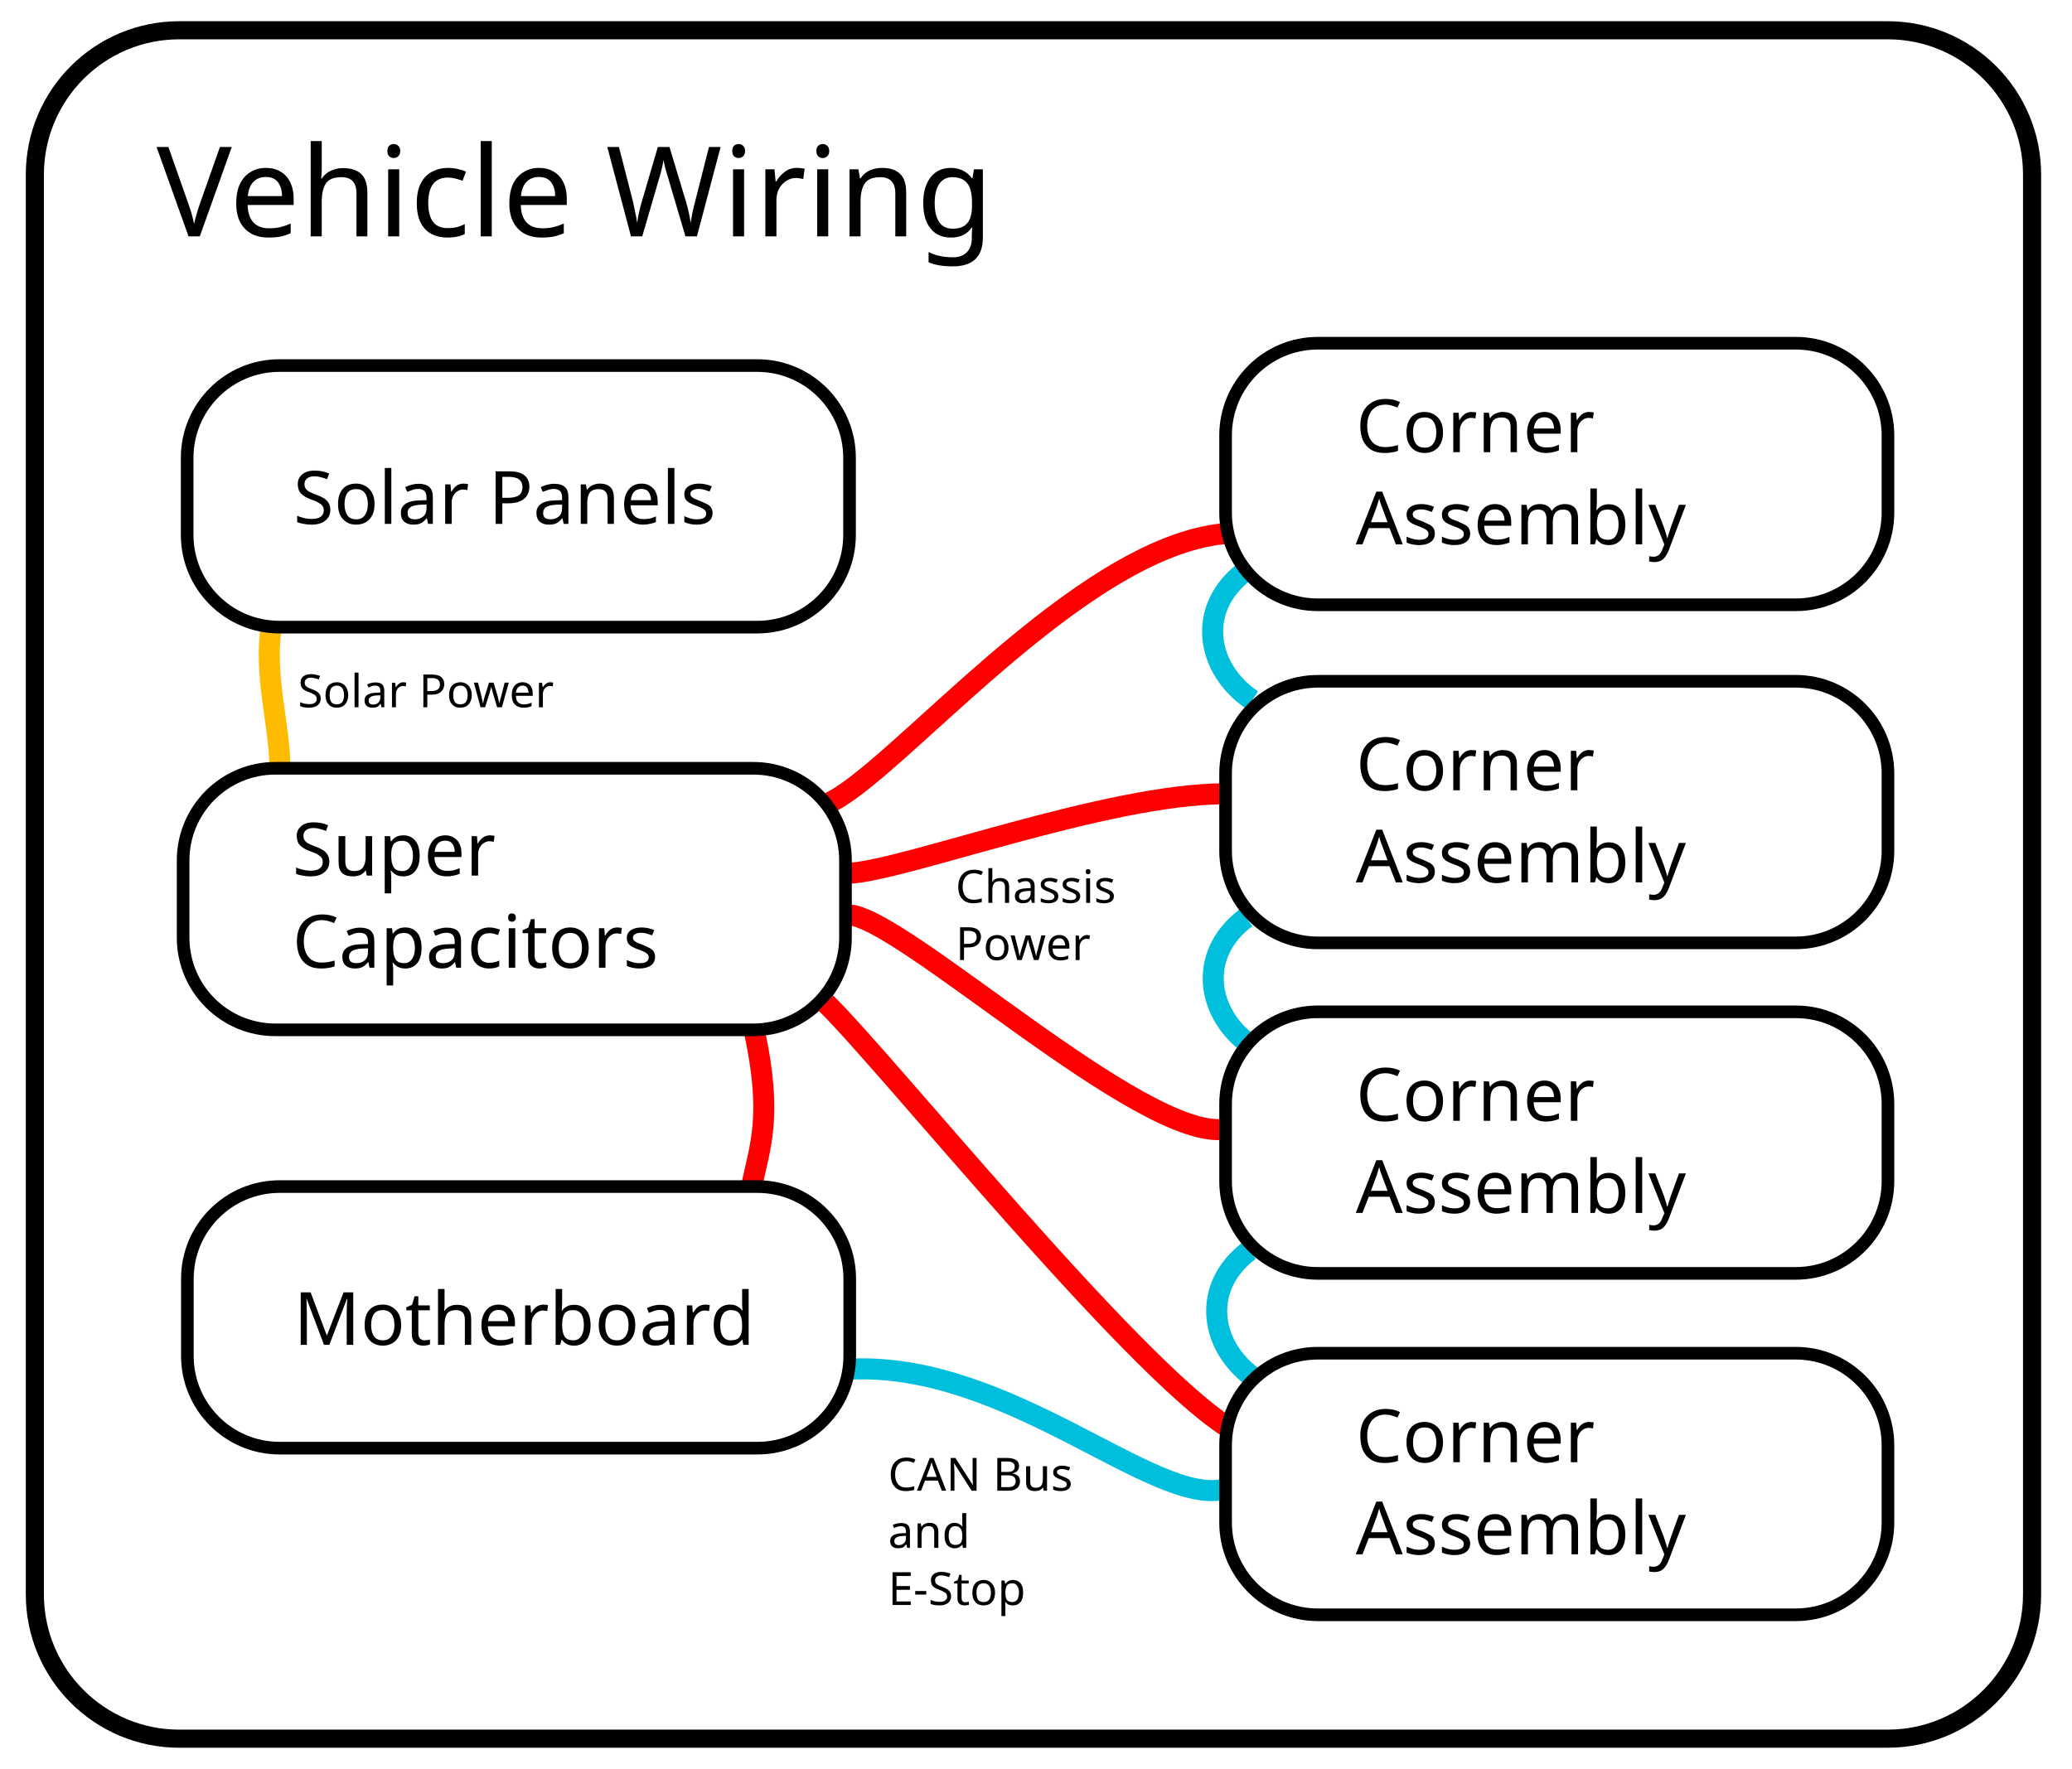
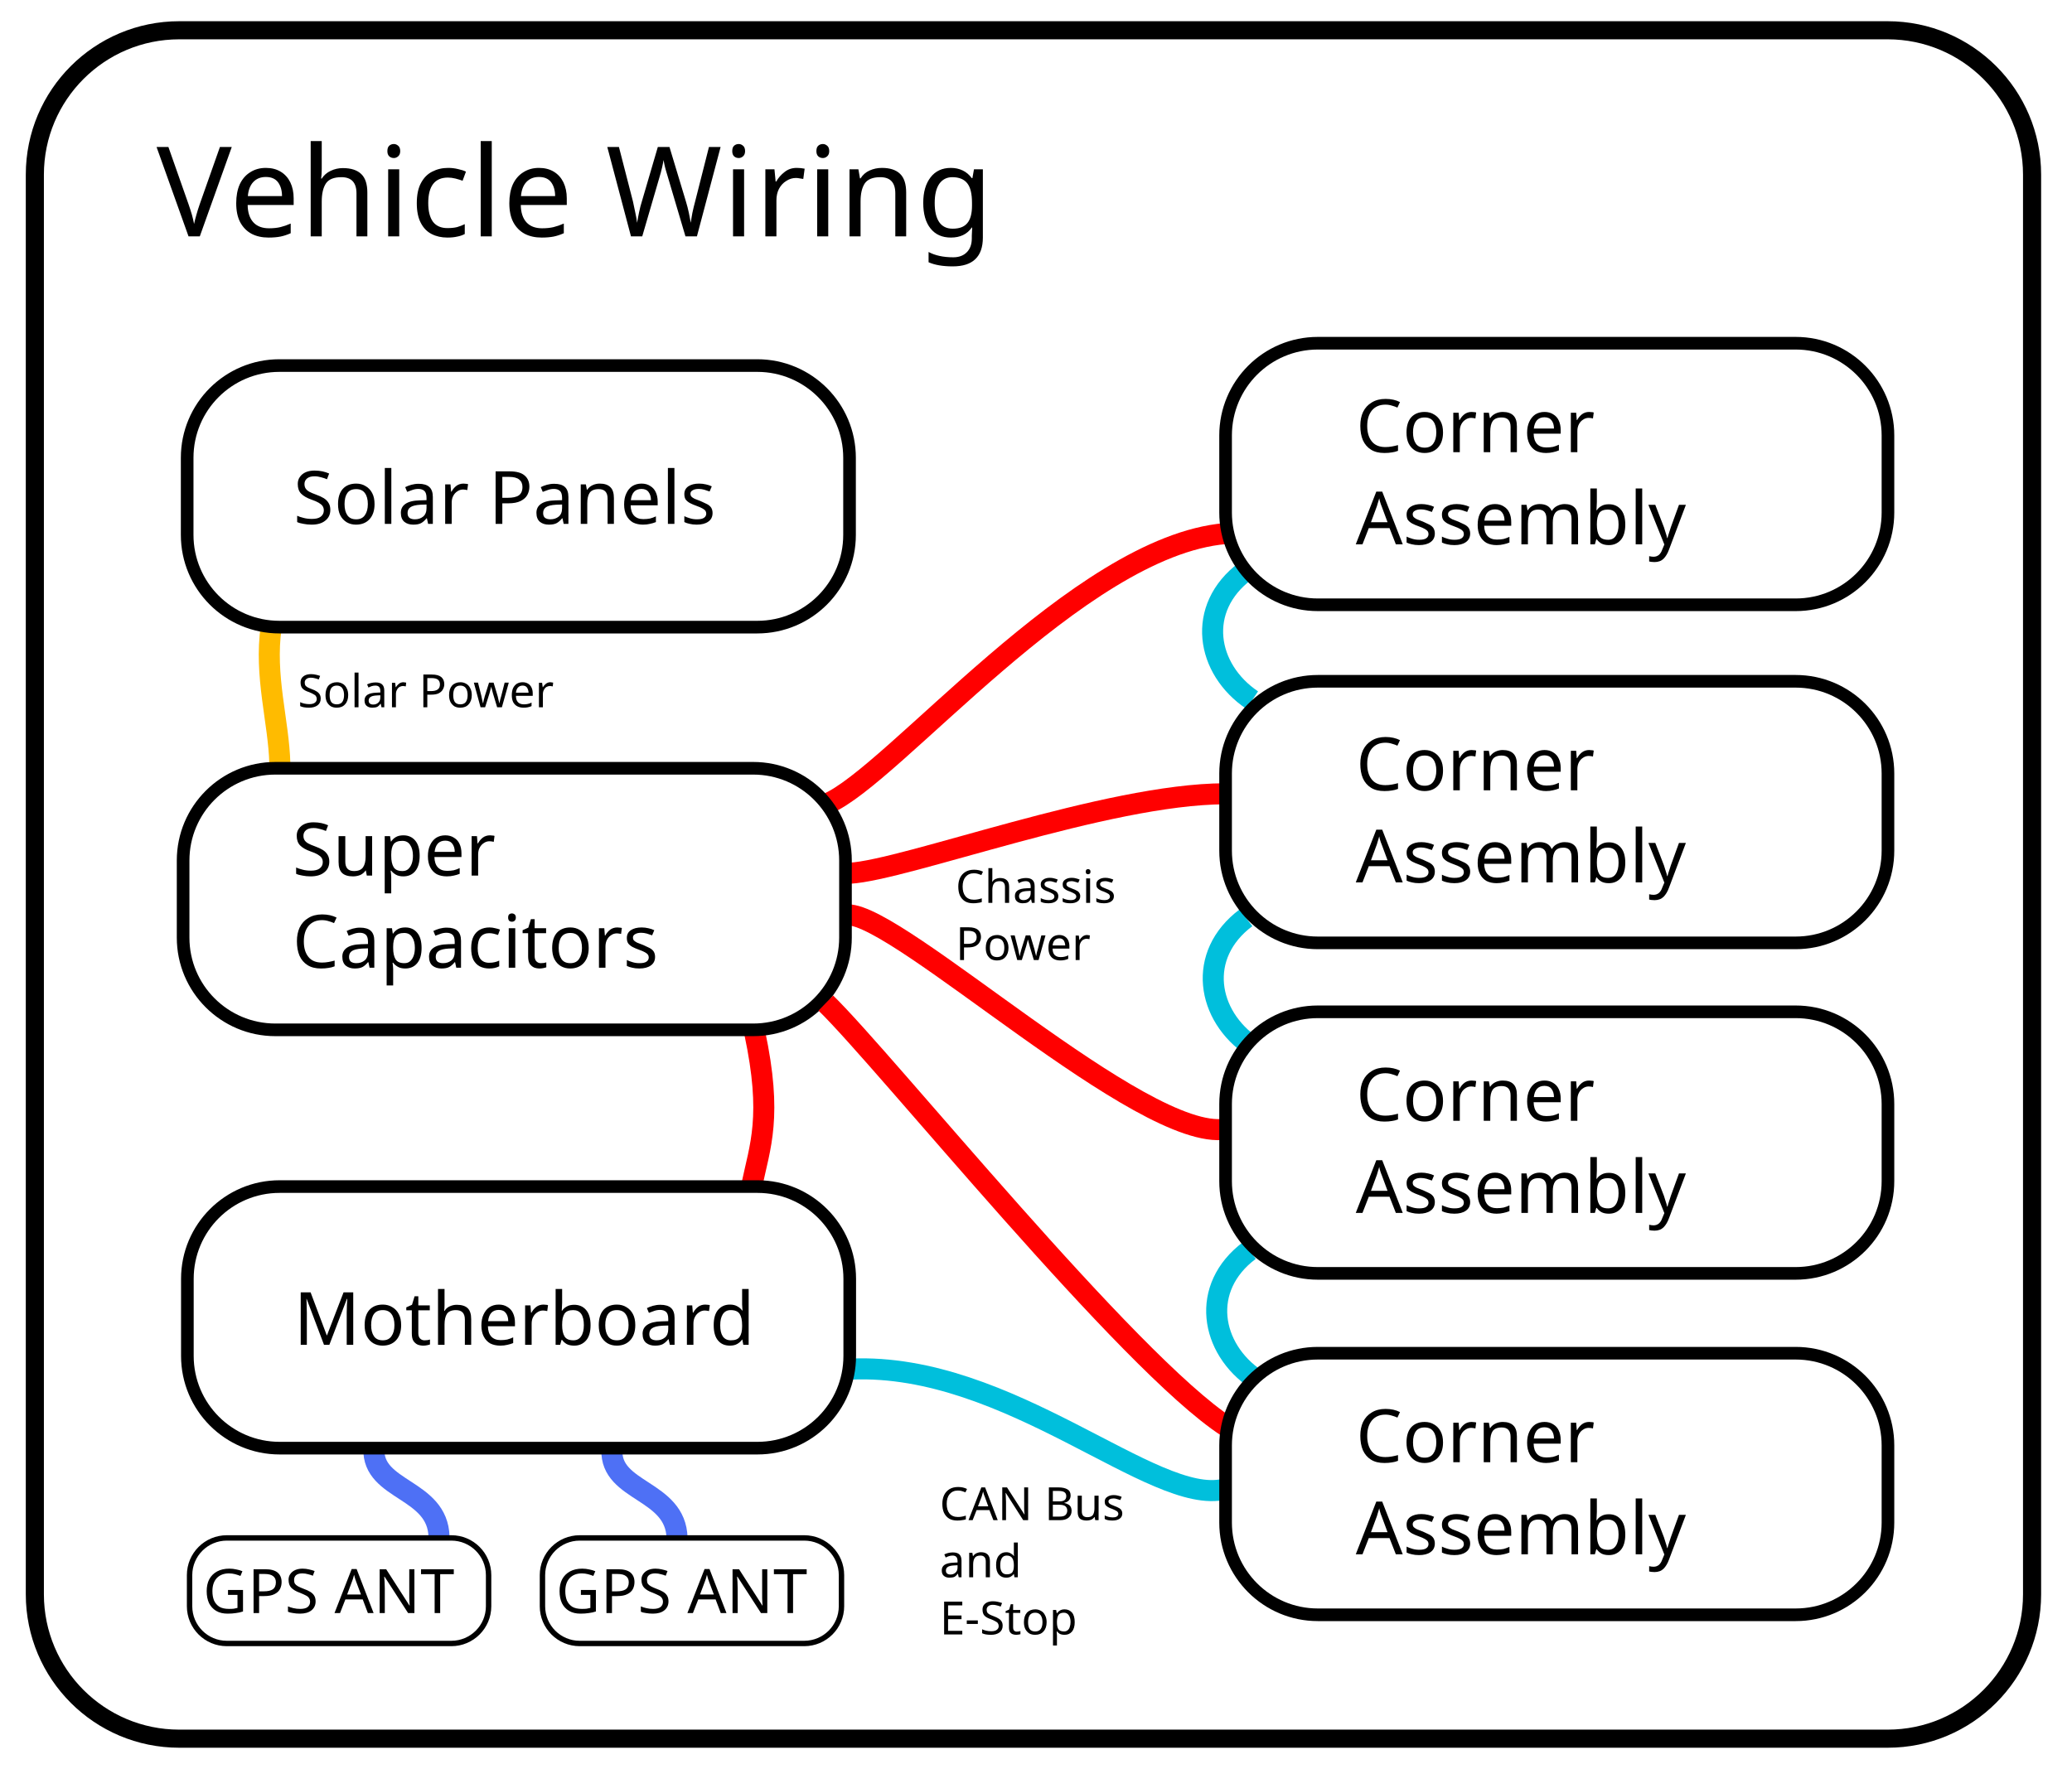
<svg xmlns="http://www.w3.org/2000/svg" width="164mm" height="140mm" viewBox="0 0 164 140" version="1.1" id="svg5">
  <defs id="defs2">
    <rect x="364.8" y="576.215" width="301.115" height="111.022" id="rect39570" />
    <rect x="364.8" y="576.215" width="325.315" height="247.465" id="rect39570-8" />
    <rect x="364.8" y="576.215" width="334.985" height="198.827" id="rect39570-0" />
    <rect x="364.8" y="576.215" width="331.893" height="158.069" id="rect39570-3" />
    <rect x="364.8" y="576.215" width="301.115" height="111.022" id="rect39570-6" />
    <rect x="364.8" y="576.215" width="331.893" height="158.069" id="rect39570-3-1" />
    <rect x="364.8" y="576.215" width="337.114" height="322.486" id="rect39570-0-2" />
    <rect x="364.8" y="576.215" width="325.315" height="247.465" id="rect39570-8-9" />
    <rect x="364.8" y="576.215" width="331.893" height="158.069" id="rect39570-3-1-6" />
  </defs>
  <g id="layer1">
    <g id="g109011" transform="translate(2.122225,0.566462)">
      <path style="fill:none;stroke:#00bfdc;stroke-width:1.665;stroke-linecap:butt;stroke-linejoin:miter;stroke-miterlimit:4;stroke-dasharray:none;stroke-opacity:1" d="m 96.989,54.861 c -3.638,-2.445 -4.474,-7.272 -0.539,-10.22" id="path109132-9" />
      <path style="fill:none;stroke:#ffbb00;stroke-width:1.665;stroke-linecap:butt;stroke-linejoin:miter;stroke-miterlimit:4;stroke-dasharray:none;stroke-opacity:1" d="m 20.028,59.897 c -0.086,-3.35 -1.244,-6.938 -0.685,-10.829" id="path109132-9-28" />
      <path style="fill:none;stroke:#ff0000;stroke-width:1.665;stroke-linecap:butt;stroke-linejoin:miter;stroke-miterlimit:4;stroke-dasharray:none;stroke-opacity:1" d="m 57.375,93.316 c 0.657,-3.147 1.657,-5.47 0.235,-12.136" id="path109132-9-28-9" />
      <path style="fill:none;stroke:#ff0000;stroke-width:1.665;stroke-linecap:butt;stroke-linejoin:miter;stroke-miterlimit:4;stroke-dasharray:none;stroke-opacity:1" d="m 94.899,88.827 c -6.578,1.046 -25.854,-17.033 -29.926,-16.963" id="path109132-9-28-9-7" />
+       <path style="fill:none;stroke:#4e70f5;stroke-width:1.665;stroke-linecap:butt;stroke-linejoin:miter;stroke-miterlimit:4;stroke-dasharray:none;stroke-opacity:1" d="m 51.466,121.207 c -0.087,-3.859 -5.279,-3.612 -5.156,-6.983 m 5.113,6.872" id="path109132-9-28-9-7-12" />
+       <path style="fill:none;stroke:#4e70f5;stroke-width:1.665;stroke-linecap:butt;stroke-linejoin:miter;stroke-miterlimit:4;stroke-dasharray:none;stroke-opacity:1" d="m 32.627,121.116 c -0.087,-3.859 -5.279,-3.612 -5.156,-6.983 m 5.113,6.872" id="path109132-9-28-9-7-12-7" />
      <path style="fill:none;stroke:#ff0000;stroke-width:1.665;stroke-linecap:butt;stroke-linejoin:miter;stroke-miterlimit:4;stroke-dasharray:none;stroke-opacity:1" d="m 94.821,62.279 c -9.339,0.021 -25.258,6.043 -29.703,6.293" id="path109132-9-28-9-3" />
      <path style="fill:none;stroke:#ff0000;stroke-width:1.665;stroke-linecap:butt;stroke-linejoin:miter;stroke-miterlimit:4;stroke-dasharray:none;stroke-opacity:1" d="M 63.327,63.074 C 68.526,60.919 83.209,42.681 94.87,41.679" id="path109132-9-28-9-6" />
      <path style="fill:none;stroke:#00bfdc;stroke-width:1.665;stroke-linecap:butt;stroke-linejoin:miter;stroke-miterlimit:4;stroke-dasharray:none;stroke-opacity:1" d="m 97.039,82.316 c -3.638,-2.445 -4.474,-7.272 -0.539,-10.22" id="path109132-9-9" />
      <path style="fill:none;stroke:#00bfdc;stroke-width:1.665;stroke-linecap:butt;stroke-linejoin:miter;stroke-miterlimit:4;stroke-dasharray:none;stroke-opacity:1" d="m 97.312,108.655 c -3.638,-2.445 -4.474,-7.272 -0.539,-10.22" id="path109132-9-2" />
      <path style="fill:none;stroke:#00bfdc;stroke-width:1.665;stroke-linecap:butt;stroke-linejoin:miter;stroke-miterlimit:4;stroke-dasharray:none;stroke-opacity:1" d="M 94.803,117.332 C 89.211,118.711 77.787,107.29 65.249,107.827" id="path109132-9-2-2" />
      <rect style="fill:none;stroke:#000000;stroke-width:1.433;stroke-miterlimit:4;stroke-dasharray:none;stroke-opacity:1" id="rect846" width="158.081" height="135.259" x="0.636" y="1.83" ry="11.429" />
      <text xml:space="preserve" style="font-style:normal;font-weight:normal;font-size:9.926px;line-height:1.25;font-family:sans-serif;letter-spacing:0px;word-spacing:0px;fill:#000000;fill-opacity:1;stroke:none;stroke-width:0.248" x="10.27" y="18.149" id="text3299">
        <tspan id="tspan3297" style="stroke-width:0.248" x="10.27" y="18.149">Vehicle Wiring</tspan>
      </text>
      <g id="g22198" transform="translate(-92.8238,-18.56829)">
        <rect style="fill:none;stroke:#000000;stroke-width:1;stroke-miterlimit:4;stroke-dasharray:none;stroke-opacity:1" id="rect846-3-2-1-7" width="52.427" height="20.709" x="105.516" y="46.944" ry="7.303" />
        <text xml:space="preserve" style="font-style:normal;font-weight:normal;font-size:5.835px;line-height:1.25;font-family:sans-serif;letter-spacing:0px;word-spacing:0px;fill:#000000;fill-opacity:1;stroke:none;stroke-width:0.146" x="113.926" y="59.474" id="text6279-0-3">
          <tspan style="stroke-width:0.146" x="113.926" y="59.474" id="tspan9191-6-6">Solar Panels</tspan>
        </text>
-         <text xml:space="preserve" style="font-style:normal;font-weight:normal;font-size:3.62px;line-height:1.25;font-family:sans-serif;letter-spacing:0px;word-spacing:0px;fill:#000000;fill-opacity:1;stroke:none;stroke-width:0.09" x="160.987" y="136.024" id="text6279-0-3-9">
-           <tspan style="stroke-width:0.09" x="160.987" y="136.024" id="tspan9191-6-6-3">CAN Bus</tspan>
-           <tspan style="stroke-width:0.09" x="160.987" y="140.549" id="tspan48603">and</tspan>
-           <tspan style="stroke-width:0.09" x="160.987" y="145.073" id="tspan48605">E-Stop</tspan>
+         <text xml:space="preserve" style="font-style:normal;font-weight:normal;font-size:3.62px;line-height:1.25;font-family:sans-serif;letter-spacing:0px;word-spacing:0px;fill:#000000;fill-opacity:1;stroke:none;stroke-width:0.09" x="165.071" y="138.354" id="text6279-0-3-9">
+           <tspan style="stroke-width:0.09" x="165.071" y="138.354" id="tspan9191-6-6-3">CAN Bus</tspan>
+           <tspan style="stroke-width:0.09" x="165.071" y="142.879" id="tspan48603">and</tspan>
+           <tspan style="stroke-width:0.09" x="165.071" y="147.403" id="tspan48605">E-Stop</tspan>
        </text>
        <text xml:space="preserve" style="font-style:normal;font-weight:normal;font-size:3.62px;line-height:1.25;font-family:sans-serif;letter-spacing:0px;word-spacing:0px;fill:#000000;fill-opacity:1;stroke:none;stroke-width:0.09" x="166.332" y="89.484" id="text6279-0-3-9-1">
          <tspan style="stroke-width:0.09" x="166.332" y="89.484" id="tspan9191-6-6-3-9">Chassis</tspan>
          <tspan style="stroke-width:0.09" x="166.332" y="94.009" id="tspan45060">Power</tspan>
        </text>
        <text xml:space="preserve" style="font-style:normal;font-weight:normal;font-size:3.62px;line-height:1.25;font-family:sans-serif;letter-spacing:0px;word-spacing:0px;fill:#000000;fill-opacity:1;stroke:none;stroke-width:0.09" x="114.275" y="74" id="text6279-0-3-9-1-4">
          <tspan style="stroke-width:0.09" x="114.275" y="74" id="tspan45060-8">Solar Power</tspan>
        </text>
      </g>
      <g id="g22203" transform="translate(-92.8238,-18.56829)">
        <rect style="fill:none;stroke:#000000;stroke-width:1;stroke-miterlimit:4;stroke-dasharray:none;stroke-opacity:1" id="rect846-3-2-1-7-6" width="52.427" height="20.709" x="105.532" y="111.946" ry="7.303" />
        <text xml:space="preserve" style="font-style:normal;font-weight:normal;font-size:5.835px;line-height:1.25;font-family:sans-serif;letter-spacing:0px;word-spacing:0px;fill:#000000;fill-opacity:1;stroke:none;stroke-width:0.146" x="113.942" y="124.476" id="text6279-0-3-2">
          <tspan style="stroke-width:0.146" x="113.942" y="124.476" id="tspan9191-6-6-9">Motherboard</tspan>
        </text>
+       </g>
+       <g id="g22203-3" transform="translate(-86.52074,22.74059)">
+         <g id="g2943" transform="translate(-51.50155,-25.05411)">
+           <g id="g3028" transform="translate(-0.4631574,-1.094649)">
+             <rect style="fill:none;stroke:#000000;stroke-width:0.427;stroke-miterlimit:4;stroke-dasharray:none;stroke-opacity:1" id="rect846-3-2-1-7-6-6" width="23.668" height="8.357" x="151.368" y="124.603" ry="2.947" />
+             <text xml:space="preserve" style="font-style:normal;font-weight:normal;font-size:4.861px;line-height:1.25;font-family:sans-serif;letter-spacing:0px;word-spacing:0px;fill:#000000;fill-opacity:1;stroke:none;stroke-width:0.122" x="152.427" y="130.551" id="text6279-0-3-2-75">
+               <tspan style="stroke-width:0.122" x="152.427" y="130.551" id="tspan9191-6-6-9-3">GPS ANT</tspan>
+             </text>
+           </g>
+           <g id="g3028-5" transform="translate(27.46769,-1.094649)">
+             <rect style="fill:none;stroke:#000000;stroke-width:0.427;stroke-miterlimit:4;stroke-dasharray:none;stroke-opacity:1" id="rect846-3-2-1-7-6-6-6" width="23.668" height="8.357" x="151.368" y="124.603" ry="2.947" />
+             <text xml:space="preserve" style="font-style:normal;font-weight:normal;font-size:4.861px;line-height:1.25;font-family:sans-serif;letter-spacing:0px;word-spacing:0px;fill:#000000;fill-opacity:1;stroke:none;stroke-width:0.122" x="152.427" y="130.551" id="text6279-0-3-2-75-2">
+               <tspan style="stroke-width:0.122" x="152.427" y="130.551" id="tspan9191-6-6-9-3-9">GPS ANT</tspan>
+             </text>
+           </g>
+         </g>
      </g>
      <g id="g22193" transform="translate(-92.8238,-18.56829)">
        <rect style="fill:none;stroke:#000000;stroke-width:1;stroke-miterlimit:4;stroke-dasharray:none;stroke-opacity:1" id="rect846-3-2-1-7-5" width="52.427" height="20.709" x="105.195" y="78.828" ry="7.303" />
        <text xml:space="preserve" style="font-style:normal;font-weight:normal;font-size:5.835px;line-height:1.25;font-family:sans-serif;letter-spacing:0px;word-spacing:0px;fill:#000000;fill-opacity:1;stroke:none;stroke-width:0.146" x="113.845" y="87.322" id="text6279-0-3-3">
          <tspan style="stroke-width:0.146" x="113.845" y="87.322" id="tspan9191-6-6-5">Super</tspan>
          <tspan style="stroke-width:0.146" x="113.845" y="94.617" id="tspan18186">Capacitors</tspan>
        </text>
      </g>
      <g id="g265323" transform="matrix(0.8719204,0,0,0.8719204,196.9603,1.200837)" />
      <path style="fill:none;stroke:#ff0000;stroke-width:1.665;stroke-linecap:butt;stroke-linejoin:miter;stroke-miterlimit:4;stroke-dasharray:none;stroke-opacity:1" d="M 95.009,112.403 C 87.189,107.338 67.93,83.403 63.241,78.848" id="path109132-9-28-9-7-1" />
      <g id="g22203-1" transform="translate(-100.0288,-48.35622)">
        <g id="g24336" transform="translate(89.38048,-36.98278)">
          <rect style="fill:none;stroke:#000000;stroke-width:1;stroke-miterlimit:4;stroke-dasharray:none;stroke-opacity:1" id="rect846-3-2-1-7-6-2" width="52.427" height="20.709" x="105.532" y="111.946" ry="7.303" />
          <text xml:space="preserve" style="font-style:normal;font-weight:normal;font-size:5.835px;line-height:1.25;font-family:sans-serif;letter-spacing:0px;word-spacing:0px;fill:#000000;fill-opacity:1;stroke:none;stroke-width:0.146" x="115.836" y="120.574" id="text6279-0-3-2-7">
            <tspan style="stroke-width:0.146" x="115.836" y="120.574" id="tspan9191-6-6-9-0">Corner</tspan>
            <tspan style="stroke-width:0.146" x="115.836" y="127.868" id="tspan22974">Assembly</tspan>
          </text>
        </g>
        <g id="g24336-9" transform="translate(89.38048,-10.21626)">
          <rect style="fill:none;stroke:#000000;stroke-width:1;stroke-miterlimit:4;stroke-dasharray:none;stroke-opacity:1" id="rect846-3-2-1-7-6-2-3" width="52.427" height="20.709" x="105.532" y="111.946" ry="7.303" />
          <text xml:space="preserve" style="font-style:normal;font-weight:normal;font-size:5.835px;line-height:1.25;font-family:sans-serif;letter-spacing:0px;word-spacing:0px;fill:#000000;fill-opacity:1;stroke:none;stroke-width:0.146" x="115.836" y="120.574" id="text6279-0-3-2-7-6">
            <tspan style="stroke-width:0.146" x="115.836" y="120.574" id="tspan9191-6-6-9-0-0">Corner</tspan>
            <tspan style="stroke-width:0.146" x="115.836" y="127.868" id="tspan22974-6">Assembly</tspan>
          </text>
        </g>
        <g id="g24336-2" transform="translate(89.38048,15.95124)">
          <rect style="fill:none;stroke:#000000;stroke-width:1;stroke-miterlimit:4;stroke-dasharray:none;stroke-opacity:1" id="rect846-3-2-1-7-6-2-6" width="52.427" height="20.709" x="105.532" y="111.946" ry="7.303" />
          <text xml:space="preserve" style="font-style:normal;font-weight:normal;font-size:5.835px;line-height:1.25;font-family:sans-serif;letter-spacing:0px;word-spacing:0px;fill:#000000;fill-opacity:1;stroke:none;stroke-width:0.146" x="115.836" y="120.574" id="text6279-0-3-2-7-1">
            <tspan style="stroke-width:0.146" x="115.836" y="120.574" id="tspan9191-6-6-9-0-8">Corner</tspan>
            <tspan style="stroke-width:0.146" x="115.836" y="127.868" id="tspan22974-7">Assembly</tspan>
          </text>
        </g>
        <g id="g24336-92" transform="translate(89.38048,42.9811)">
          <rect style="fill:none;stroke:#000000;stroke-width:1;stroke-miterlimit:4;stroke-dasharray:none;stroke-opacity:1" id="rect846-3-2-1-7-6-2-0" width="52.427" height="20.709" x="105.532" y="111.946" ry="7.303" />
          <text xml:space="preserve" style="font-style:normal;font-weight:normal;font-size:5.835px;line-height:1.25;font-family:sans-serif;letter-spacing:0px;word-spacing:0px;fill:#000000;fill-opacity:1;stroke:none;stroke-width:0.146" x="115.836" y="120.574" id="text6279-0-3-2-7-2">
            <tspan style="stroke-width:0.146" x="115.836" y="120.574" id="tspan9191-6-6-9-0-3">Corner</tspan>
            <tspan style="stroke-width:0.146" x="115.836" y="127.868" id="tspan22974-75">Assembly</tspan>
          </text>
        </g>
      </g>
    </g>
  </g>
</svg>
